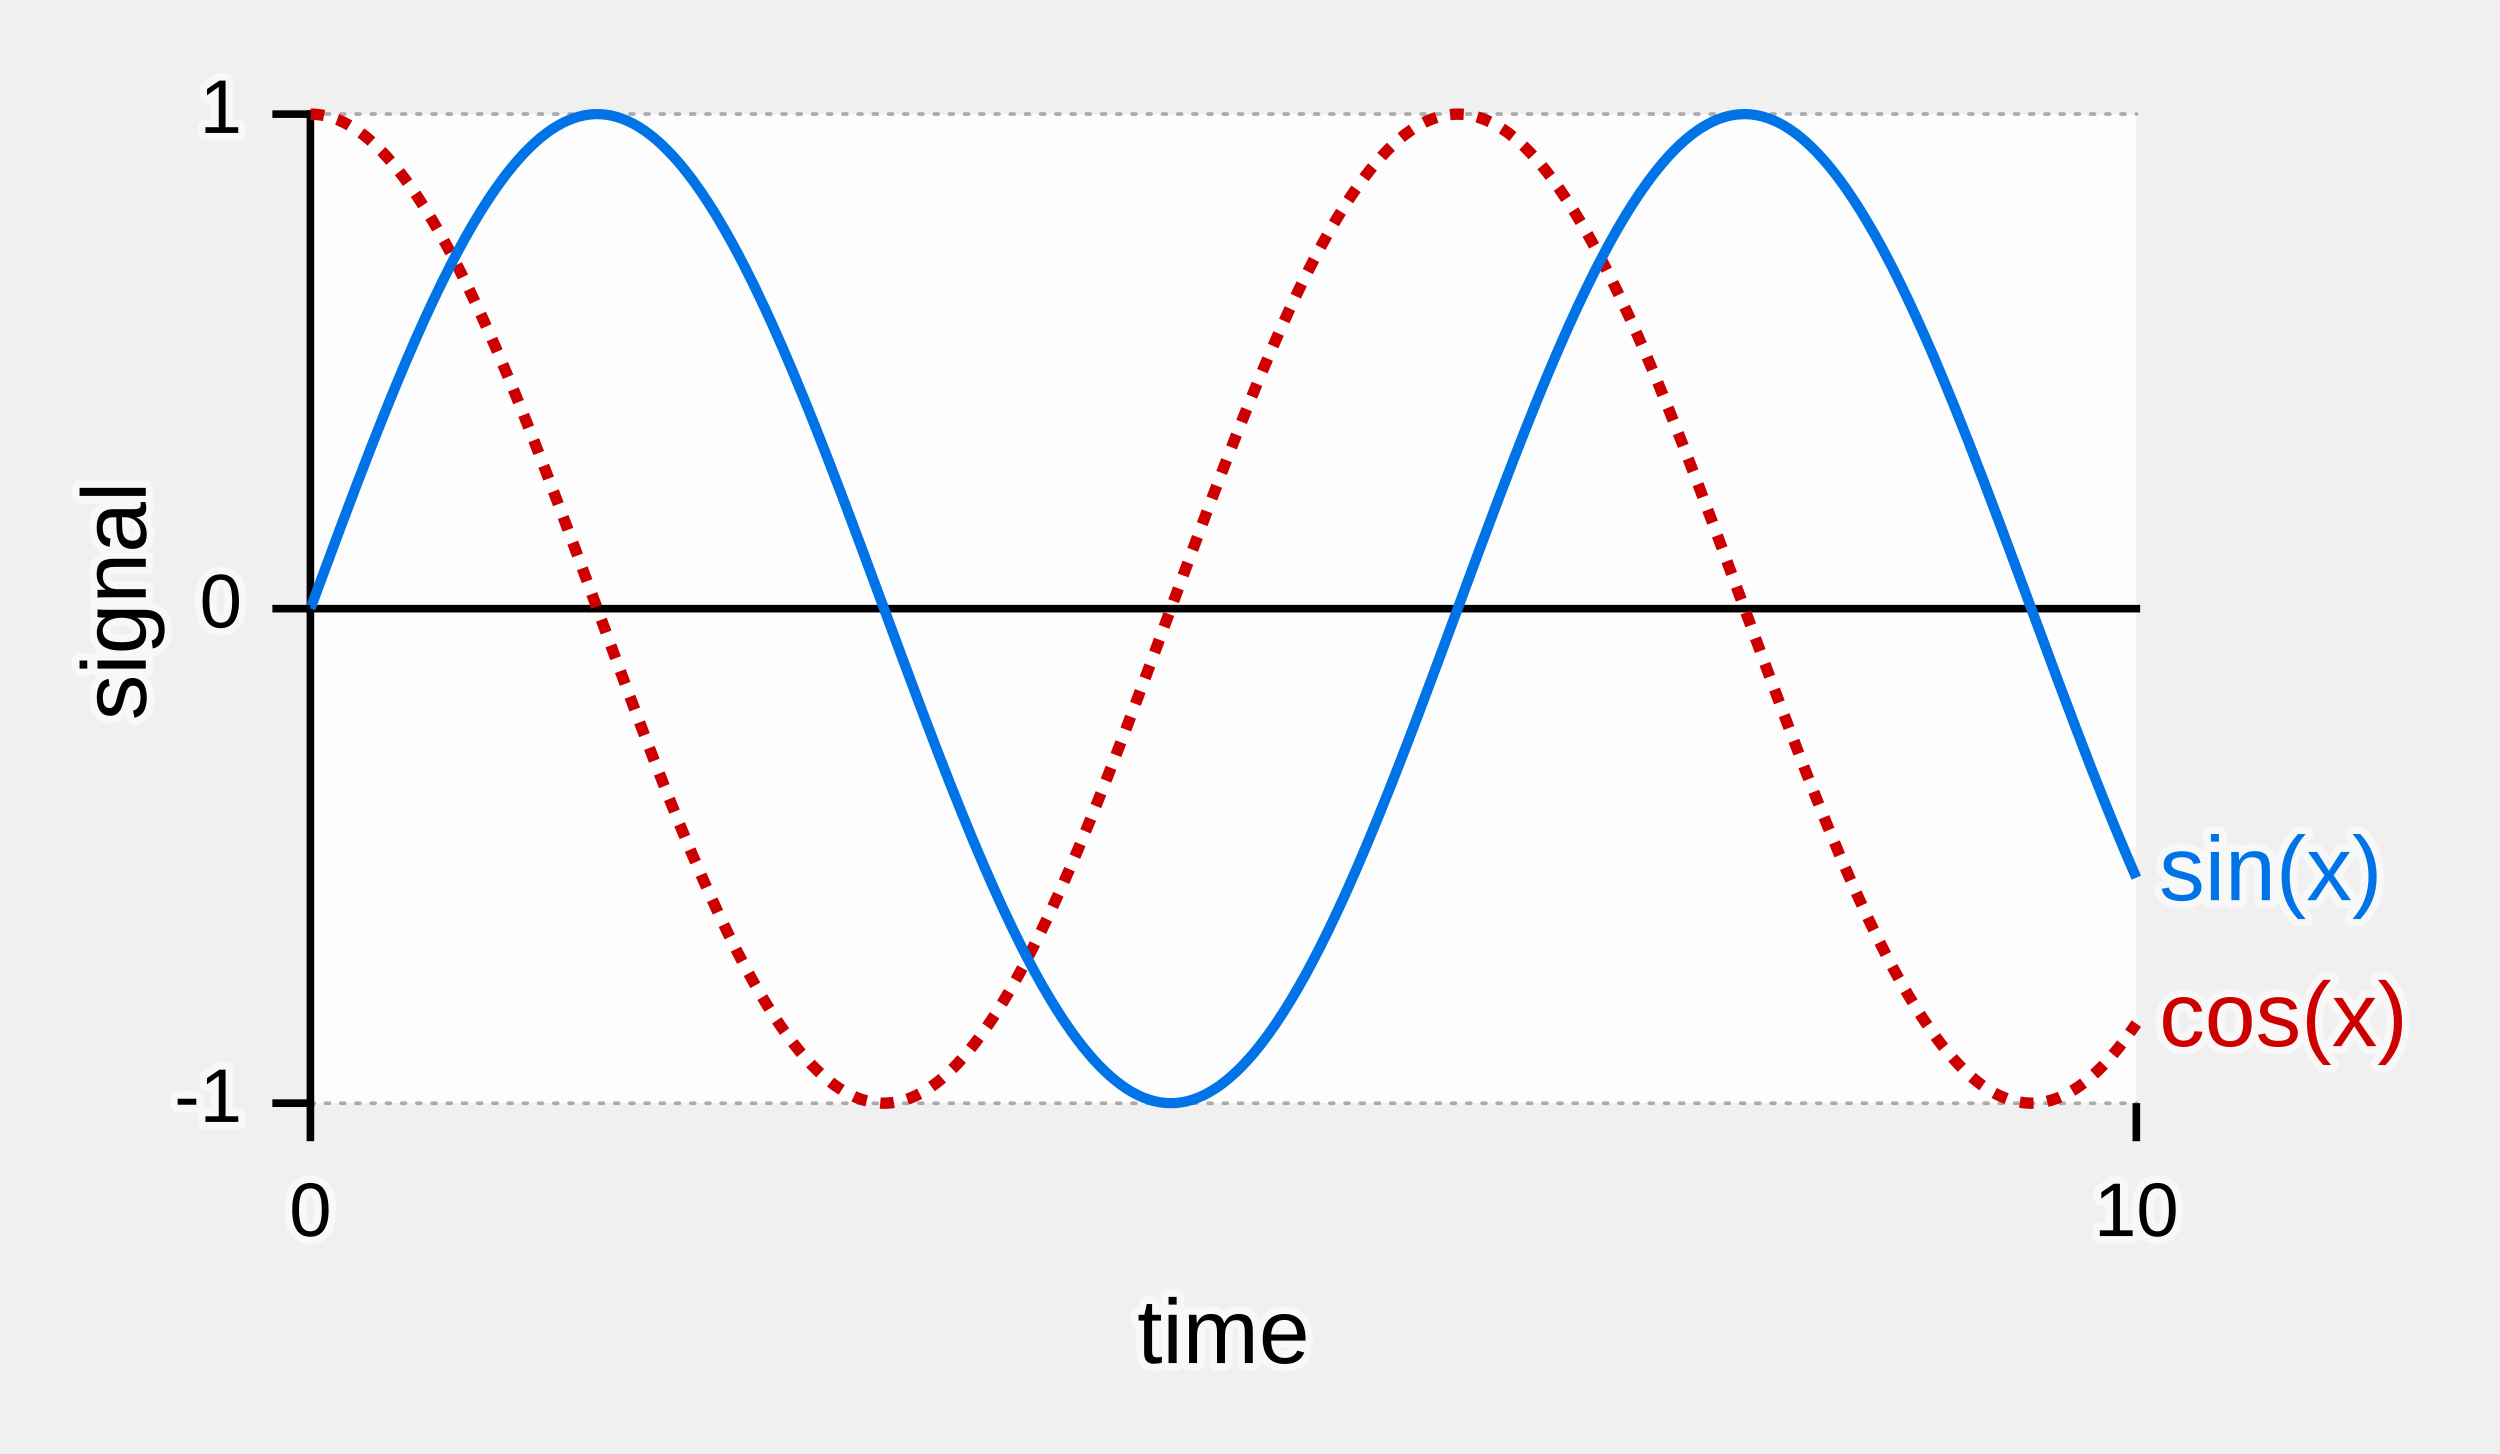
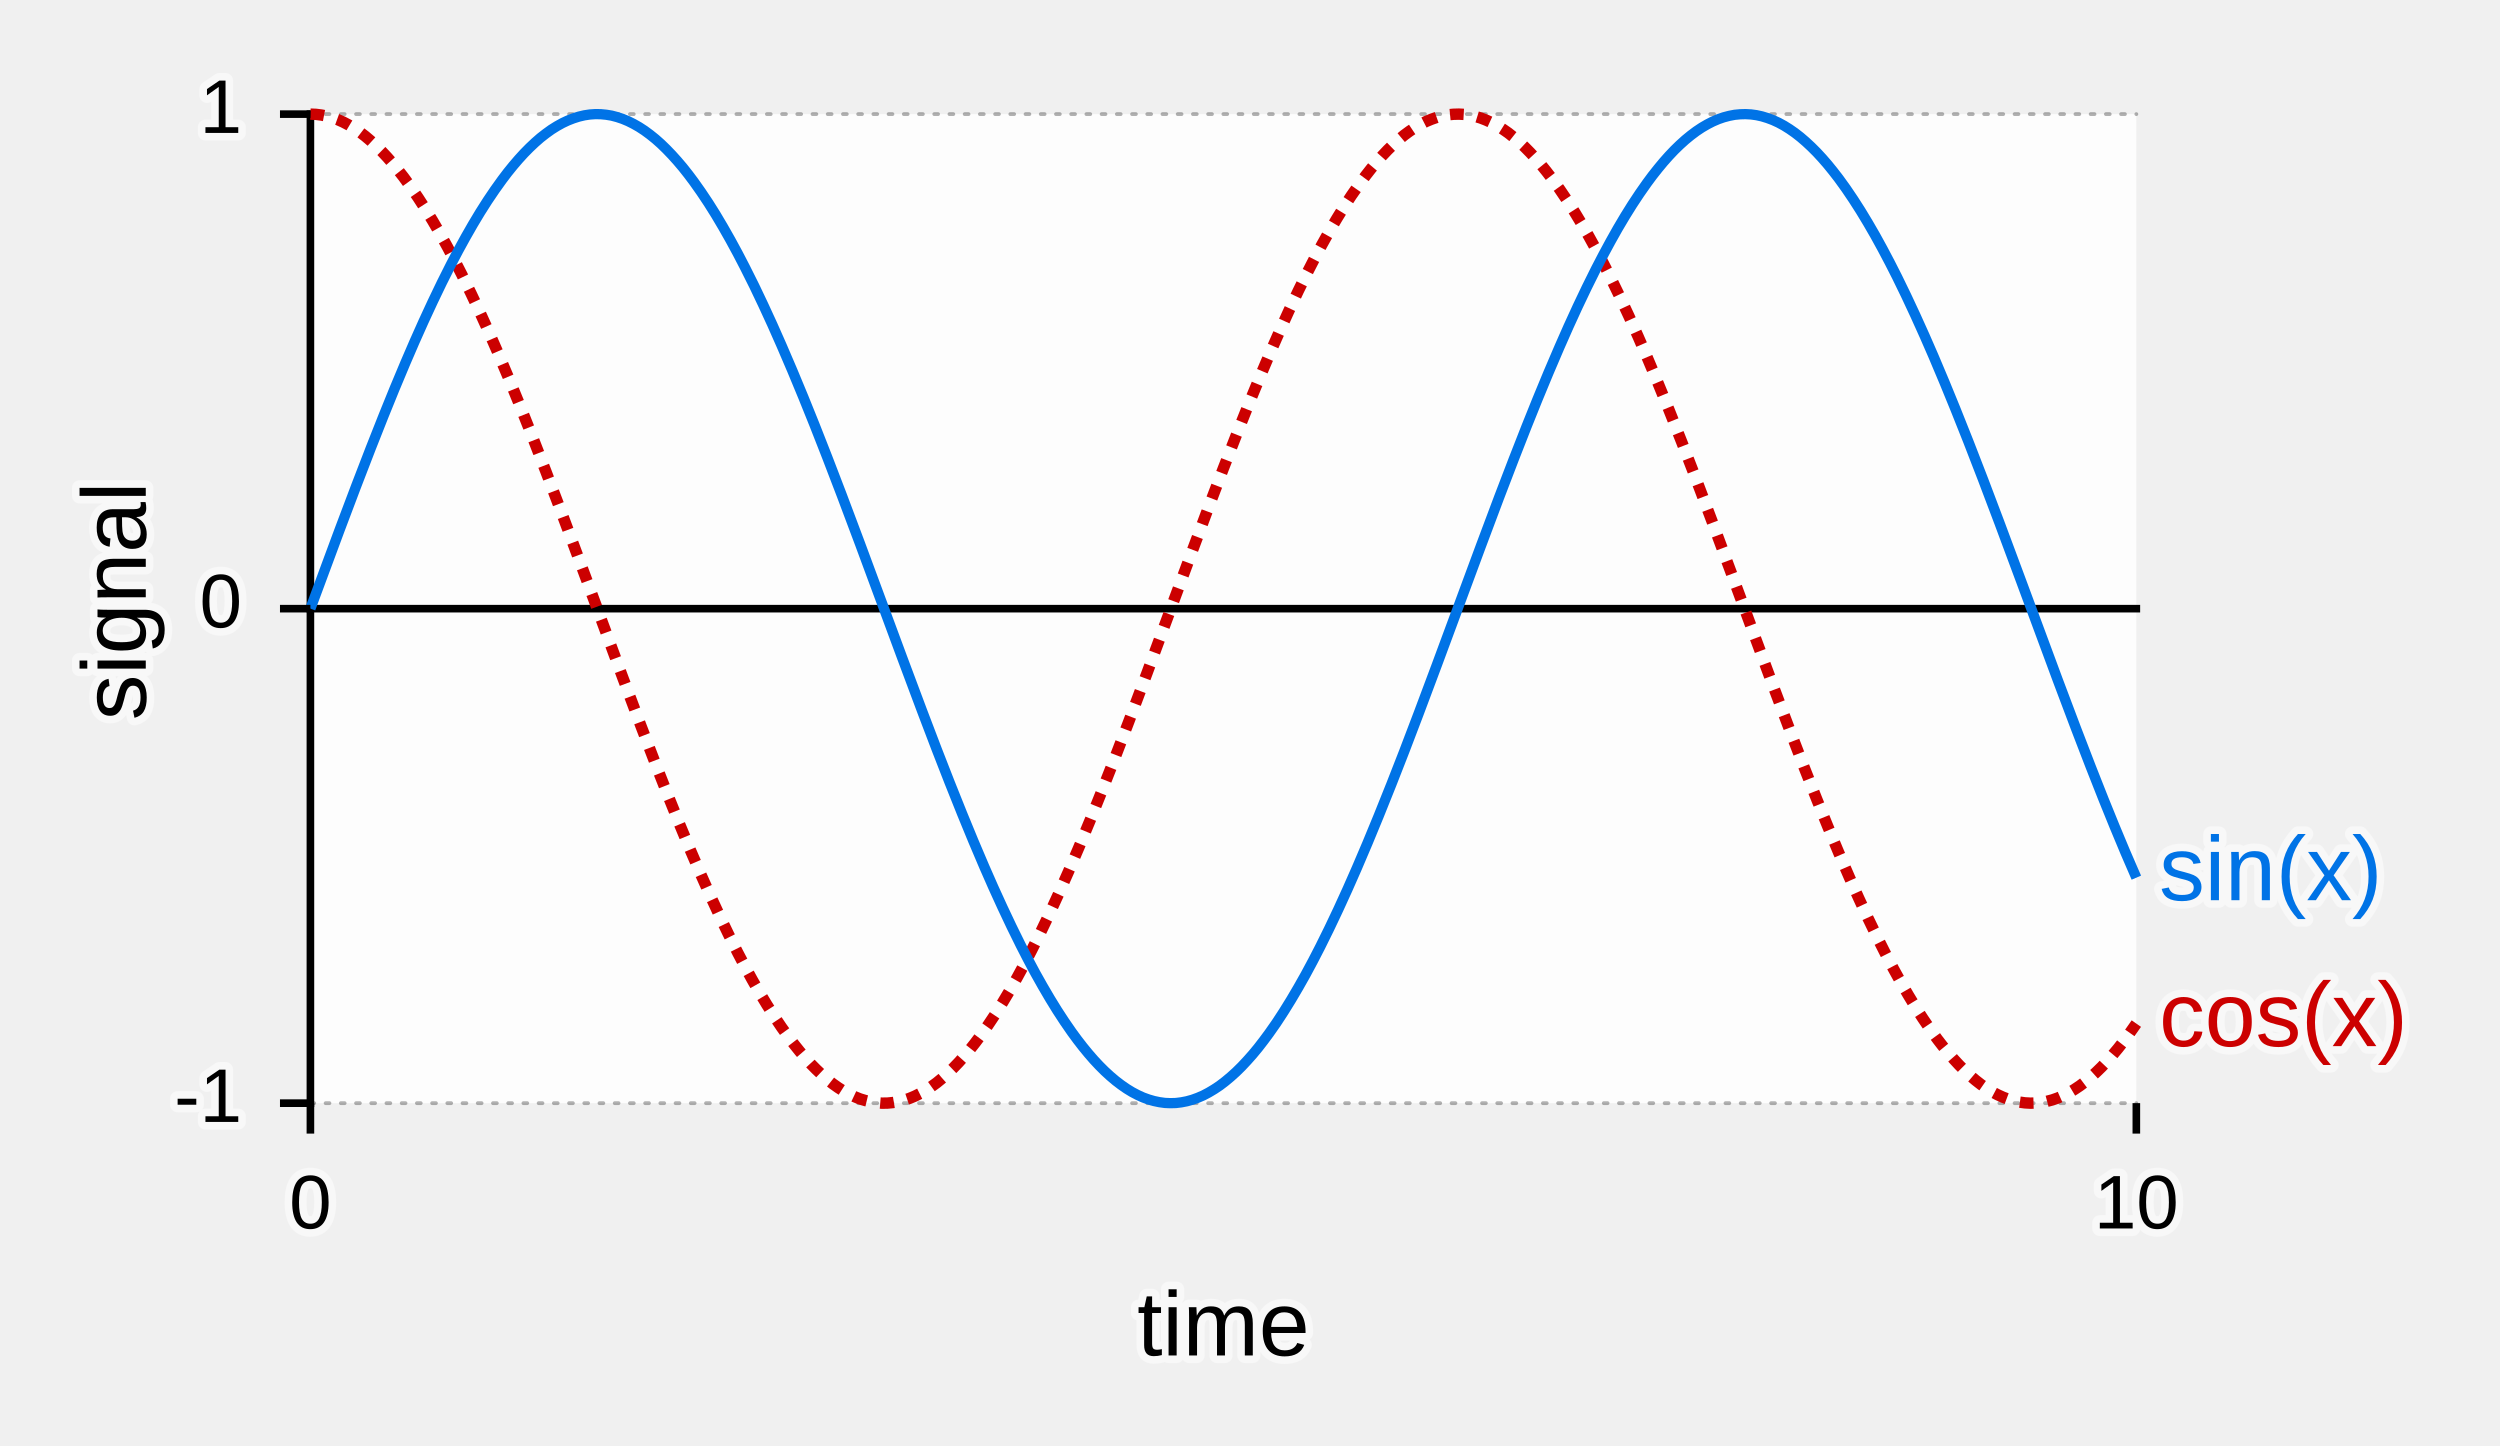
- <svg xmlns="http://www.w3.org/2000/svg" version="1.1" class="svg-plot" width="328.6pt" height="191pt" viewBox="-40.8 -15 328.6 191" preserveAspectRatio="xMidYMid">
-   <rect x="-30.8" y="-5" width="308.6" height="171" class="svg-plot-bg" />
+ <svg xmlns="http://www.w3.org/2000/svg" version="1.1" class="svg-plot" width="328.6pt" height="190pt" viewBox="-40.8 -15 328.6 190" preserveAspectRatio="xMidYMid">
+   <rect x="-30.8" y="-5" width="308.6" height="170" class="svg-plot-bg" />
  <rect x="0" y="0" width="240" height="130" class="svg-plot-axis" />
  <line x1="0" x2="0" y1="0" y2="130" class="svg-plot-major" />
  <line x1="0" x2="240" y1="65" y2="65" class="svg-plot-major" />
  <line x1="0" x2="240" y1="130" y2="130" class="svg-plot-minor" />
  <line x1="0" x2="240" y1="0" y2="0" class="svg-plot-minor" />
  <clipPath id="clip0">
    <rect x="-0.75" y="-0.75" width="241.5" height="131.5" />
  </clipPath>
  <g clip-path="url(#clip0)">
    <path class="svg-plot-line svg-plot-s1 svg-plot-d1" d="M 0 0 0.72 0.03 1.44 0.12 2.16 0.26 2.88 0.47 3.6 0.73 4.32 1.05 5.04 1.43 5.76 1.86 6.48 2.35 7.2 2.9 7.92 3.51 8.64 4.17 9.36 4.88 10.08 5.65 10.8 6.47 11.52 7.35 12.24 8.27 13.2 9.59 14.16 10.99 15.12 12.48 16.08 14.05 17.04 15.71 18 17.44 18.96 19.25 19.92 21.13 21.12 23.59 22.32 26.14 23.52 28.79 24.72 31.54 26.16 34.94 27.6 38.45 29.28 42.66 30.96 46.99 33.12 52.67 35.76 59.75 41.04 74.02 43.44 80.4 45.36 85.4 47.04 89.66 48.48 93.23 49.92 96.69 51.36 100.03 52.56 102.73 53.76 105.32 54.96 107.82 56.16 110.21 57.12 112.04 58.08 113.8 59.04 115.48 60 117.07 60.96 118.59 61.92 120.02 62.88 121.36 63.6 122.3 64.32 123.2 65.04 124.04 65.76 124.83 66.48 125.56 67.2 126.24 67.92 126.87 68.64 127.44 69.36 127.95 70.08 128.41 70.8 128.81 71.52 129.15 72.24 129.44 72.96 129.66 73.68 129.83 74.4 129.94 75.12 130 75.84 129.99 76.56 129.92 77.28 129.8 78 129.62 78.72 129.38 79.44 129.08 80.16 128.72 80.88 128.31 81.6 127.84 82.32 127.32 83.04 126.73 83.76 126.09 84.48 125.4 85.2 124.65 85.92 123.85 86.64 123 87.36 122.09 88.08 121.13 89.04 119.78 90 118.34 90.96 116.81 91.92 115.2 92.88 113.51 93.84 111.74 94.8 109.89 96 107.49 97.2 104.98 98.4 102.36 99.6 99.66 101.04 96.3 102.48 92.83 103.92 89.25 105.6 84.98 107.52 79.97 109.92 73.58 115.44 58.67 118.08 51.6 120 46.56 121.68 42.25 123.36 38.04 124.8 34.55 126.24 31.16 127.44 28.43 128.64 25.79 129.84 23.24 131.04 20.81 132 18.94 132.96 17.14 133.92 15.42 134.88 13.78 135.84 12.22 136.8 10.74 137.76 9.36 138.72 8.06 139.44 7.14 140.16 6.28 140.88 5.47 141.6 4.71 142.32 4.01 143.04 3.37 143.76 2.77 144.48 2.24 145.2 1.76 145.92 1.34 146.64 0.97 147.36 0.67 148.08 0.42 148.8 0.22 149.52 0.09 150.24 0.02 150.96 0 151.68 0.04 152.4 0.15 153.12 0.3 153.84 0.52 154.56 0.8 155.28 1.13 156 1.52 156.72 1.97 157.44 2.47 158.16 3.04 158.88 3.65 159.6 4.32 160.32 5.05 161.04 5.83 161.76 6.66 162.48 7.55 163.2 8.49 164.16 9.82 165.12 11.24 166.08 12.74 167.04 14.33 168 16 168.96 17.74 169.92 19.57 170.88 21.46 172.08 23.93 173.28 26.5 174.48 29.16 175.68 31.92 177.12 35.33 178.56 38.85 180.24 43.08 182.16 48.04 184.32 53.75 187.2 61.49 192 74.46 194.4 80.83 196.32 85.82 198 90.07 199.44 93.62 200.88 97.07 202.32 100.4 203.52 103.08 204.72 105.67 205.92 108.15 207.12 110.53 208.08 112.35 209.04 114.09 210 115.75 210.96 117.34 211.92 118.84 212.88 120.25 213.84 121.58 214.56 122.51 215.28 123.39 216 124.22 216.72 125 217.44 125.72 218.16 126.39 218.88 127 219.6 127.56 220.32 128.06 221.04 128.51 221.76 128.89 222.48 129.22 223.2 129.49 223.92 129.71 224.64 129.86 225.36 129.96 226.08 130 226.8 129.98 227.52 129.9 228.24 129.76 228.96 129.57 229.68 129.32 230.4 129 231.12 128.64 231.84 128.21 232.56 127.73 233.28 127.19 234 126.59 234.72 125.94 235.44 125.24 236.16 124.48 236.88 123.66 237.6 122.8 238.32 121.88 239.04 120.91 240 119.54" />
    <path class="svg-plot-line svg-plot-s0 svg-plot-d0" d="M 0 65 3.84 54.64 6 48.92 7.92 43.94 9.6 39.69 11.04 36.14 12.48 32.7 13.68 29.92 14.88 27.23 16.08 24.64 17.28 22.14 18.48 19.75 19.44 17.92 20.4 16.17 21.36 14.49 22.32 12.89 23.28 11.38 24.24 9.96 25.2 8.62 25.92 7.67 26.64 6.78 27.36 5.94 28.08 5.15 28.8 4.42 29.52 3.74 30.24 3.11 30.96 2.55 31.68 2.03 32.4 1.58 33.12 1.18 33.84 0.84 34.56 0.56 35.28 0.33 36 0.16 36.72 0.05 37.44 0 38.16 0.01 38.88 0.08 39.6 0.2 40.32 0.39 41.04 0.63 41.76 0.93 42.48 1.29 43.2 1.7 43.92 2.17 44.64 2.7 45.36 3.28 46.08 3.92 46.8 4.62 47.52 5.37 48.24 6.17 48.96 7.02 49.68 7.93 50.4 8.89 51.36 10.25 52.32 11.69 53.28 13.22 54.24 14.84 55.2 16.53 56.16 18.3 57.12 20.15 58.32 22.55 59.52 25.07 60.72 27.68 61.92 30.39 63.36 33.75 64.8 37.22 66.24 40.79 67.92 45.07 69.84 50.08 72.24 56.47 77.76 71.39 80.4 78.45 82.32 83.49 84 87.8 85.68 92 87.12 95.5 88.56 98.89 89.76 101.62 90.96 104.25 92.16 106.79 93.36 109.23 94.32 111.1 95.28 112.9 96.24 114.61 97.2 116.25 98.16 117.81 99.12 119.28 100.08 120.67 100.8 121.65 101.52 122.58 102.24 123.46 102.96 124.29 103.68 125.06 104.4 125.78 105.12 126.44 105.84 127.05 106.56 127.6 107.28 128.1 108 128.54 108.72 128.92 109.44 129.25 110.16 129.51 110.88 129.72 111.6 129.87 112.32 129.97 113.04 130 113.76 129.98 114.48 129.89 115.2 129.75 115.92 129.55 116.64 129.29 117.36 128.98 118.08 128.6 118.8 128.17 119.52 127.69 120.24 127.14 120.96 126.54 121.68 125.89 122.4 125.18 123.12 124.41 123.84 123.6 124.56 122.73 125.28 121.8 126 120.83 126.96 119.46 127.92 117.99 128.88 116.44 129.84 114.81 130.8 113.11 131.76 111.32 132.72 109.46 133.92 107.03 135.12 104.5 136.32 101.87 137.52 99.15 138.96 95.77 140.4 92.28 142.08 88.09 143.76 83.79 145.68 78.75 148.08 72.34 153.84 56.78 156.24 50.38 158.16 45.37 159.84 41.08 161.28 37.5 162.72 34.02 164.16 30.65 165.36 27.93 166.56 25.31 167.76 22.79 168.96 20.37 169.92 18.52 170.88 16.74 171.84 15.03 172.8 13.41 173.76 11.87 174.72 10.42 175.68 9.05 176.4 8.08 177.12 7.17 177.84 6.3 178.56 5.49 179.28 4.73 180 4.03 180.72 3.38 181.44 2.79 182.16 2.25 182.88 1.77 183.6 1.35 184.32 0.98 185.04 0.67 185.76 0.42 186.48 0.23 187.2 0.09 187.92 0.02 188.64 0 189.36 0.04 190.08 0.14 190.8 0.3 191.52 0.52 192.24 0.79 192.96 1.12 193.68 1.51 194.4 1.96 195.12 2.46 195.84 3.02 196.56 3.64 197.28 4.31 198 5.03 198.72 5.81 199.44 6.64 200.16 7.53 200.88 8.46 201.84 9.79 202.8 11.21 203.76 12.71 204.72 14.3 205.68 15.96 206.64 17.71 207.6 19.53 208.56 21.42 209.76 23.89 210.96 26.46 212.16 29.12 213.36 31.87 214.8 35.29 216.24 38.81 217.92 43.03 219.84 47.99 222 53.7 224.88 61.44 229.68 74.41 232.08 80.78 234 85.77 235.68 90.03 237.12 93.58 238.56 97.03 240 100.36" />
  </g>
  <g>
-     <line x1="0" x2="0" y1="130" y2="135" class="svg-plot-tick" />
-     <line x1="240" x2="240" y1="130" y2="135" class="svg-plot-tick" />
-     <line x1="0" x2="-5" y1="65" y2="65" class="svg-plot-tick" />
-     <line x1="0" x2="-5" y1="130" y2="130" class="svg-plot-tick" />
-     <line x1="0" x2="-5" y1="0" y2="0" class="svg-plot-tick" />
+     <line x1="0" x2="0" y1="130" y2="134" class="svg-plot-tick" />
+     <line x1="240" x2="240" y1="130" y2="134" class="svg-plot-tick" />
+     <line x1="0" x2="-4" y1="65" y2="65" class="svg-plot-tick" />
+     <line x1="0" x2="-4" y1="130" y2="130" class="svg-plot-tick" />
+     <line x1="0" x2="-4" y1="0" y2="0" class="svg-plot-tick" />
    <text class="svg-plot-label svg-plot-t" x="0" y="0" transform="rotate(-90) translate(-64 -25.8)">signal</text>
    <text class="svg-plot-value" style="text-anchor:end" x="-9" y="-1">1</text>
    <text class="svg-plot-value" style="text-anchor:end" x="-9" y="129">-1</text>
    <text class="svg-plot-value" style="text-anchor:end" x="-9" y="64">0</text>
-     <text class="svg-plot-label svg-plot-t" x="120" y="160">time</text>
-     <text class="svg-plot-value" x="240" y="144">10</text>
-     <text class="svg-plot-value" x="0" y="144">0</text>
+     <text class="svg-plot-label svg-plot-t" x="120" y="159">time</text>
+     <text class="svg-plot-value" x="240" y="143">10</text>
+     <text class="svg-plot-value" x="0" y="143">0</text>
    <text class="svg-plot-label svg-plot-t1" style="text-anchor:start" x="243" y="118.34">cos(x)</text>
    <text class="svg-plot-label svg-plot-t0" style="text-anchor:start" x="243" y="99.161">sin(x)</text>
  </g>
  <defs>
    <g id="svg-plot-marker0" class="svg-plot-marker">
      <circle cx="0" cy="0" r="1" stroke="none" />
    </g>
    <g id="svg-plot-marker1" class="svg-plot-marker">
      <path d="M0 0.9 -0.9 0 0 -0.9 0.9 0Z" fill="#FFFA" stroke-linejoin="miter" stroke-width="0.6" />
    </g>
    <g id="svg-plot-marker2" class="svg-plot-marker">
      <rect x="-0.9" y="-0.9" width="1.8" height="1.8" stroke="none" />
    </g>
    <g id="svg-plot-marker3" class="svg-plot-marker">
      <circle cx="0" cy="0" fill="#FFFA" r="0.8" stroke-width="0.65" />
    </g>
    <g id="svg-plot-marker4" class="svg-plot-marker">
      <path stroke="none" d="M0 -1.25 1.25 0.9 -1.25 0.9Z" />
    </g>
    <mask id="svg-plot-hatch1">
      <rect x="-393" y="-393" width="786" height="786" fill="url(#svg-plot-hatch1-pattern)" style="transform:rotate(-50deg)" />
    </mask>
    <pattern patternUnits="userSpaceOnUse" id="svg-plot-hatch1-pattern" class="svg-plot-hatch" x="0" y="0" width="10" height="3" stroke="#FFF" fill="none">
      <line x1="-1" x2="11" y1="1.5" y2="1.5" />
    </pattern>
    <mask id="svg-plot-hatch2">
      <rect x="-393" y="-393" width="786" height="786" fill="url(#svg-plot-hatch2-pattern)" style="transform:rotate(30deg)" />
    </mask>
    <pattern patternUnits="userSpaceOnUse" id="svg-plot-hatch2-pattern" class="svg-plot-hatch" x="0" y="0" width="10" height="2.4" stroke="#FFF" fill="none">
      <line x1="-1" x2="11" y1="1.2" y2="1.2" />
    </pattern>
    <mask id="svg-plot-hatch3">
      <rect x="-393" y="-393" width="786" height="786" fill="url(#svg-plot-hatch3-pattern)" style="transform:rotate(8deg)" />
      <rect x="-393" y="-393" width="786" height="786" fill="url(#svg-plot-hatch3-pattern)" style="transform:rotate(93deg)" />
    </mask>
    <pattern patternUnits="userSpaceOnUse" id="svg-plot-hatch3-pattern" class="svg-plot-hatch" x="0" y="0" width="10" height="3" stroke="#FFF" fill="none">
      <line x1="-1" x2="11" y1="1.5" y2="1.5" />
    </pattern>
  </defs>
  <style>.svg-plot{stroke-linecap:butt;stroke-linejoin:round;}.svg-plot-bg{fill:none;stroke:none;}.svg-plot-axis{stroke:none;fill:#FFFFFFD9;}.svg-plot-legend{stroke:none;fill:#FFFFFFE4;}.svg-plot-line{stroke:blue;fill:none;stroke-width:1.5px;stroke-linejoin:round;}.svg-plot-fill{stroke:none;opacity:0.3;}.svg-plot-major{stroke:#000;stroke-width:1px;stroke-linecap:square;fill:none;}.svg-plot-minor{stroke:#0000004D;stroke-width:0.5px;stroke-dasharray:0.5 1.5;stroke-linecap:round;fill:none;}.svg-plot-tick{stroke:#000;fill:none;stroke-width:1px;stroke-linecap:butt;}.svg-plot-value,.svg-plot-label{font-family:Arial,sans-serif;fill:#000;stroke:#FFFFFF80;stroke-width:2px;paint-order:stroke fill;text-anchor:middle;dominant-baseline:central;alignment-baseline:baseline;}.svg-plot-label{font-size:12px;}.svg-plot-value{font-size:10px;}.svg-plot-hatch{stroke:#FFF;stroke-width:1px;}.svg-plot-marker{transform:scale(3.25);}.svg-plot-s{stroke:#000;}.svg-plot-f,.svg-plot-t{fill:#000;}.svg-plot-s0{stroke:#0073E6}.svg-plot-f0,.svg-plot-t0{fill:#0073E6}.svg-plot-s1{stroke:#CC0000}.svg-plot-f1,.svg-plot-t1{fill:#CC0000}.svg-plot-s2{stroke:#00B300}.svg-plot-f2,.svg-plot-t2{fill:#00B300}.svg-plot-s3{stroke:#806600}.svg-plot-f3,.svg-plot-t3{fill:#806600}.svg-plot-s4{stroke:#E69900}.svg-plot-f4,.svg-plot-t4{fill:#E69900}.svg-plot-s5{stroke:#CC00CC}.svg-plot-f5,.svg-plot-t5{fill:#CC00CC}.svg-plot-d0{stroke-width:1.35px}.svg-plot-d1{stroke-dasharray:1.8 1.8}.svg-plot-d2{stroke-dasharray:4.2 2.4}.svg-plot-d3{stroke-dasharray:7.5 6}.svg-plot-d4{stroke-dasharray:6 1.5 1.5 1.5 1.5 1.5}.svg-plot-d5{stroke-dasharray:15 4.5}.svg-plot-d6{stroke-dasharray:6 3 1.5 3}.svg-plot-h0{opacity:0.1}.svg-plot-h1{mask:url(#svg-plot-hatch1)}.svg-plot-h2{mask:url(#svg-plot-hatch2)}.svg-plot-h3{mask:url(#svg-plot-hatch3)}#svg-plot-hatch2-pattern{stroke-width:0.9px}#svg-plot-hatch3-pattern{stroke-width:0.7px}</style>
</svg>
